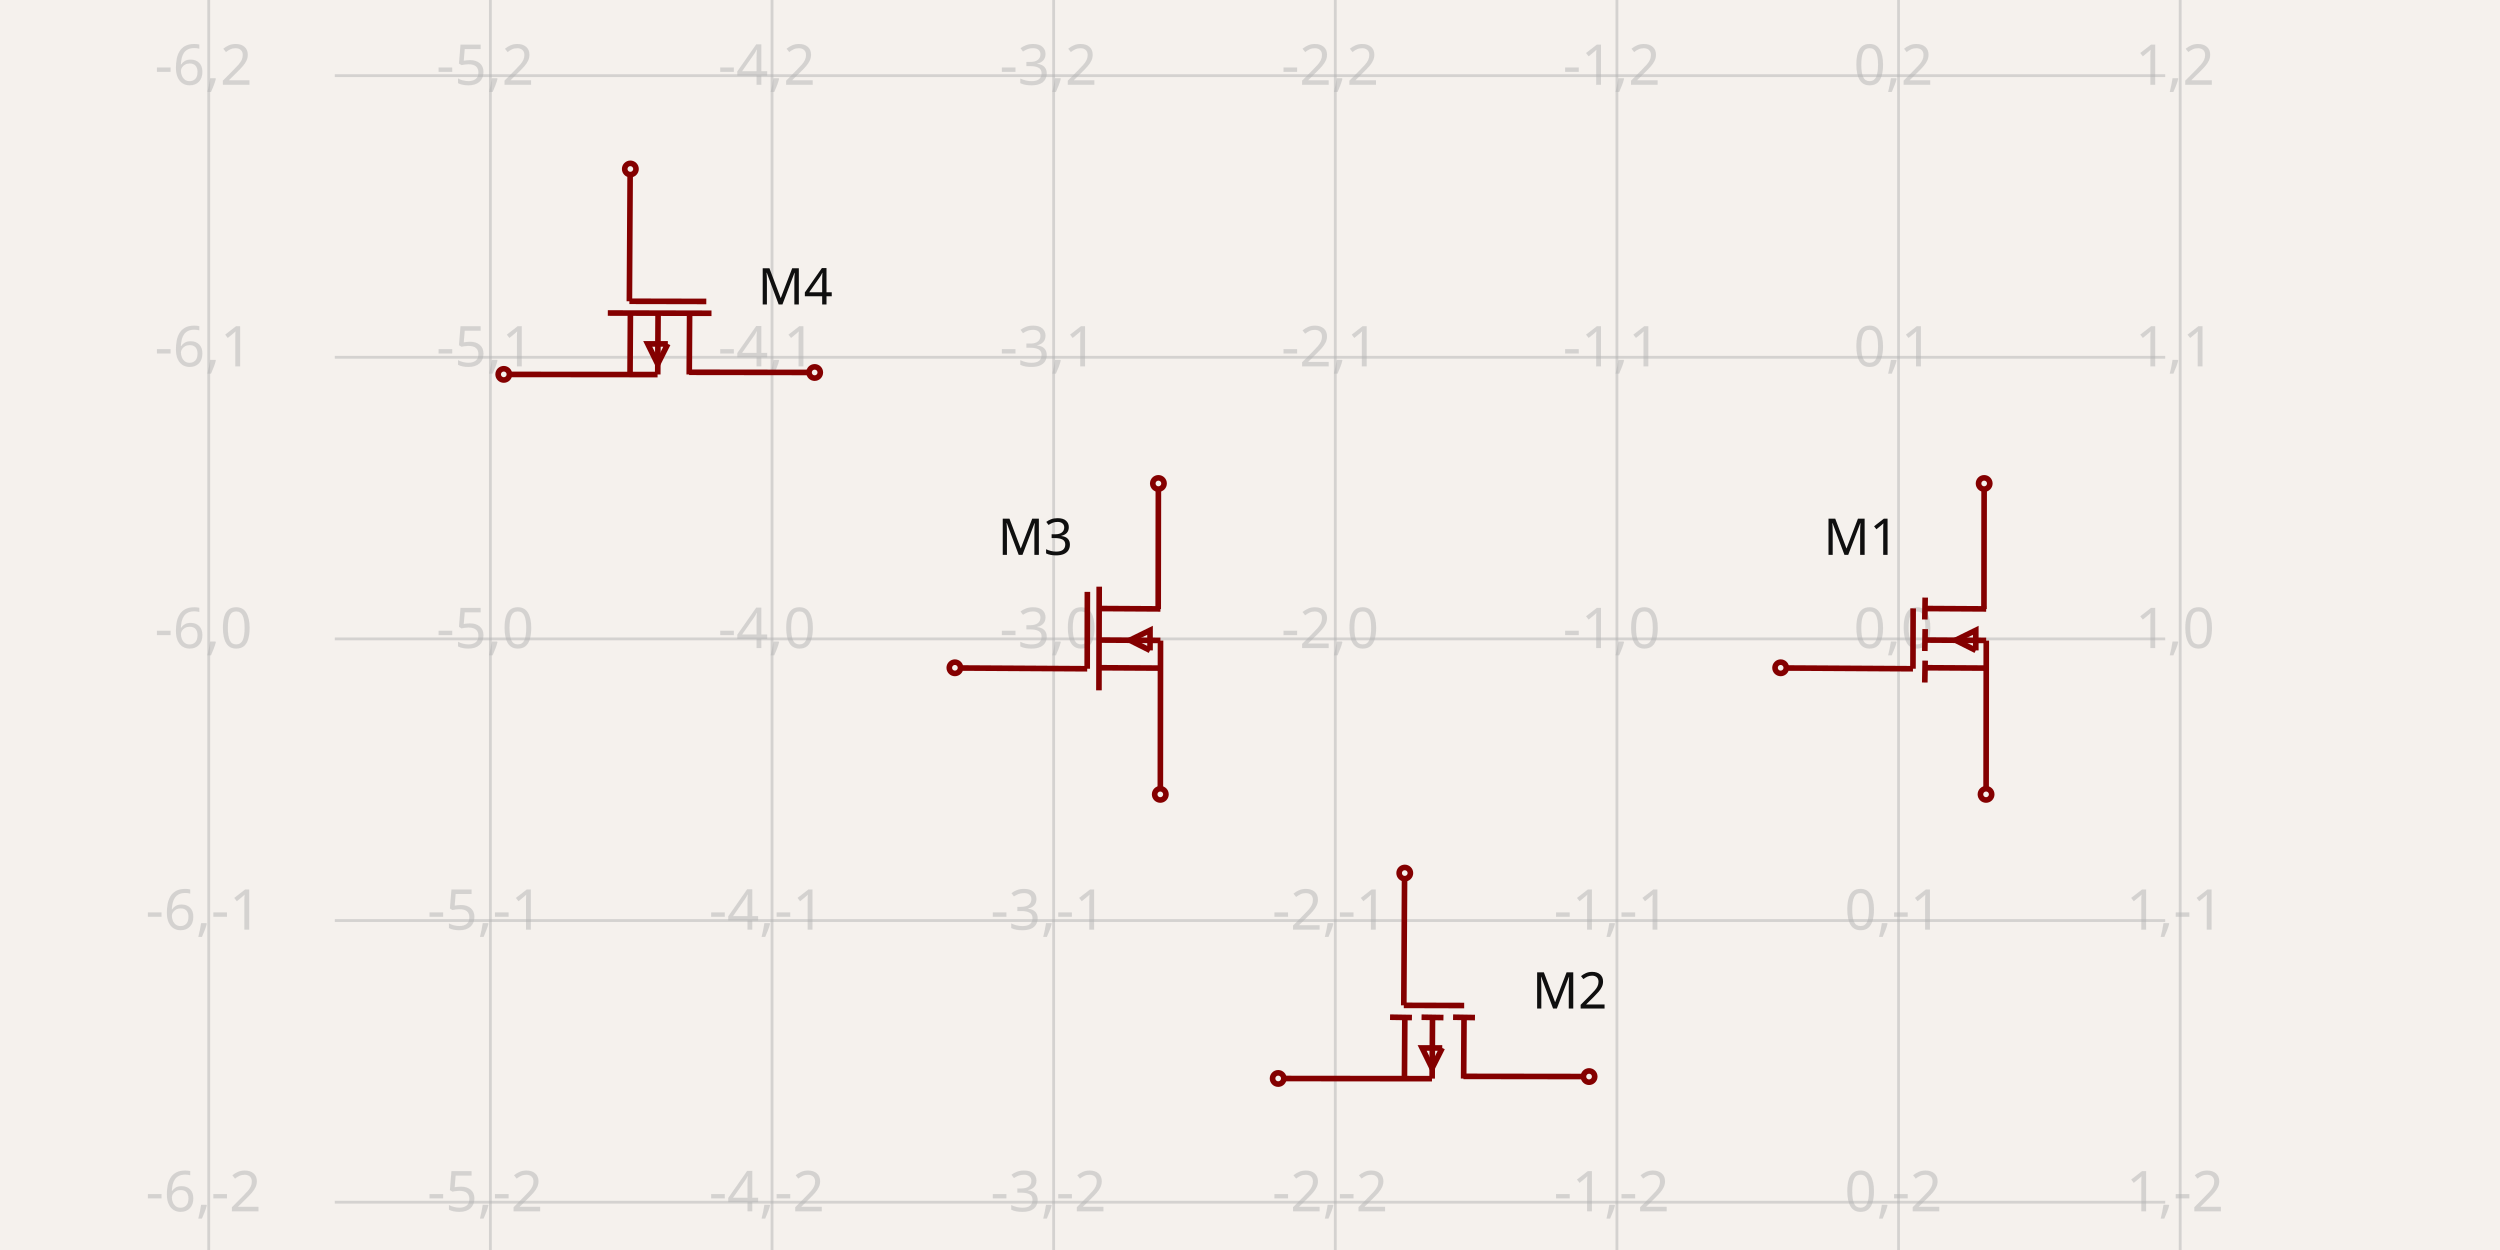
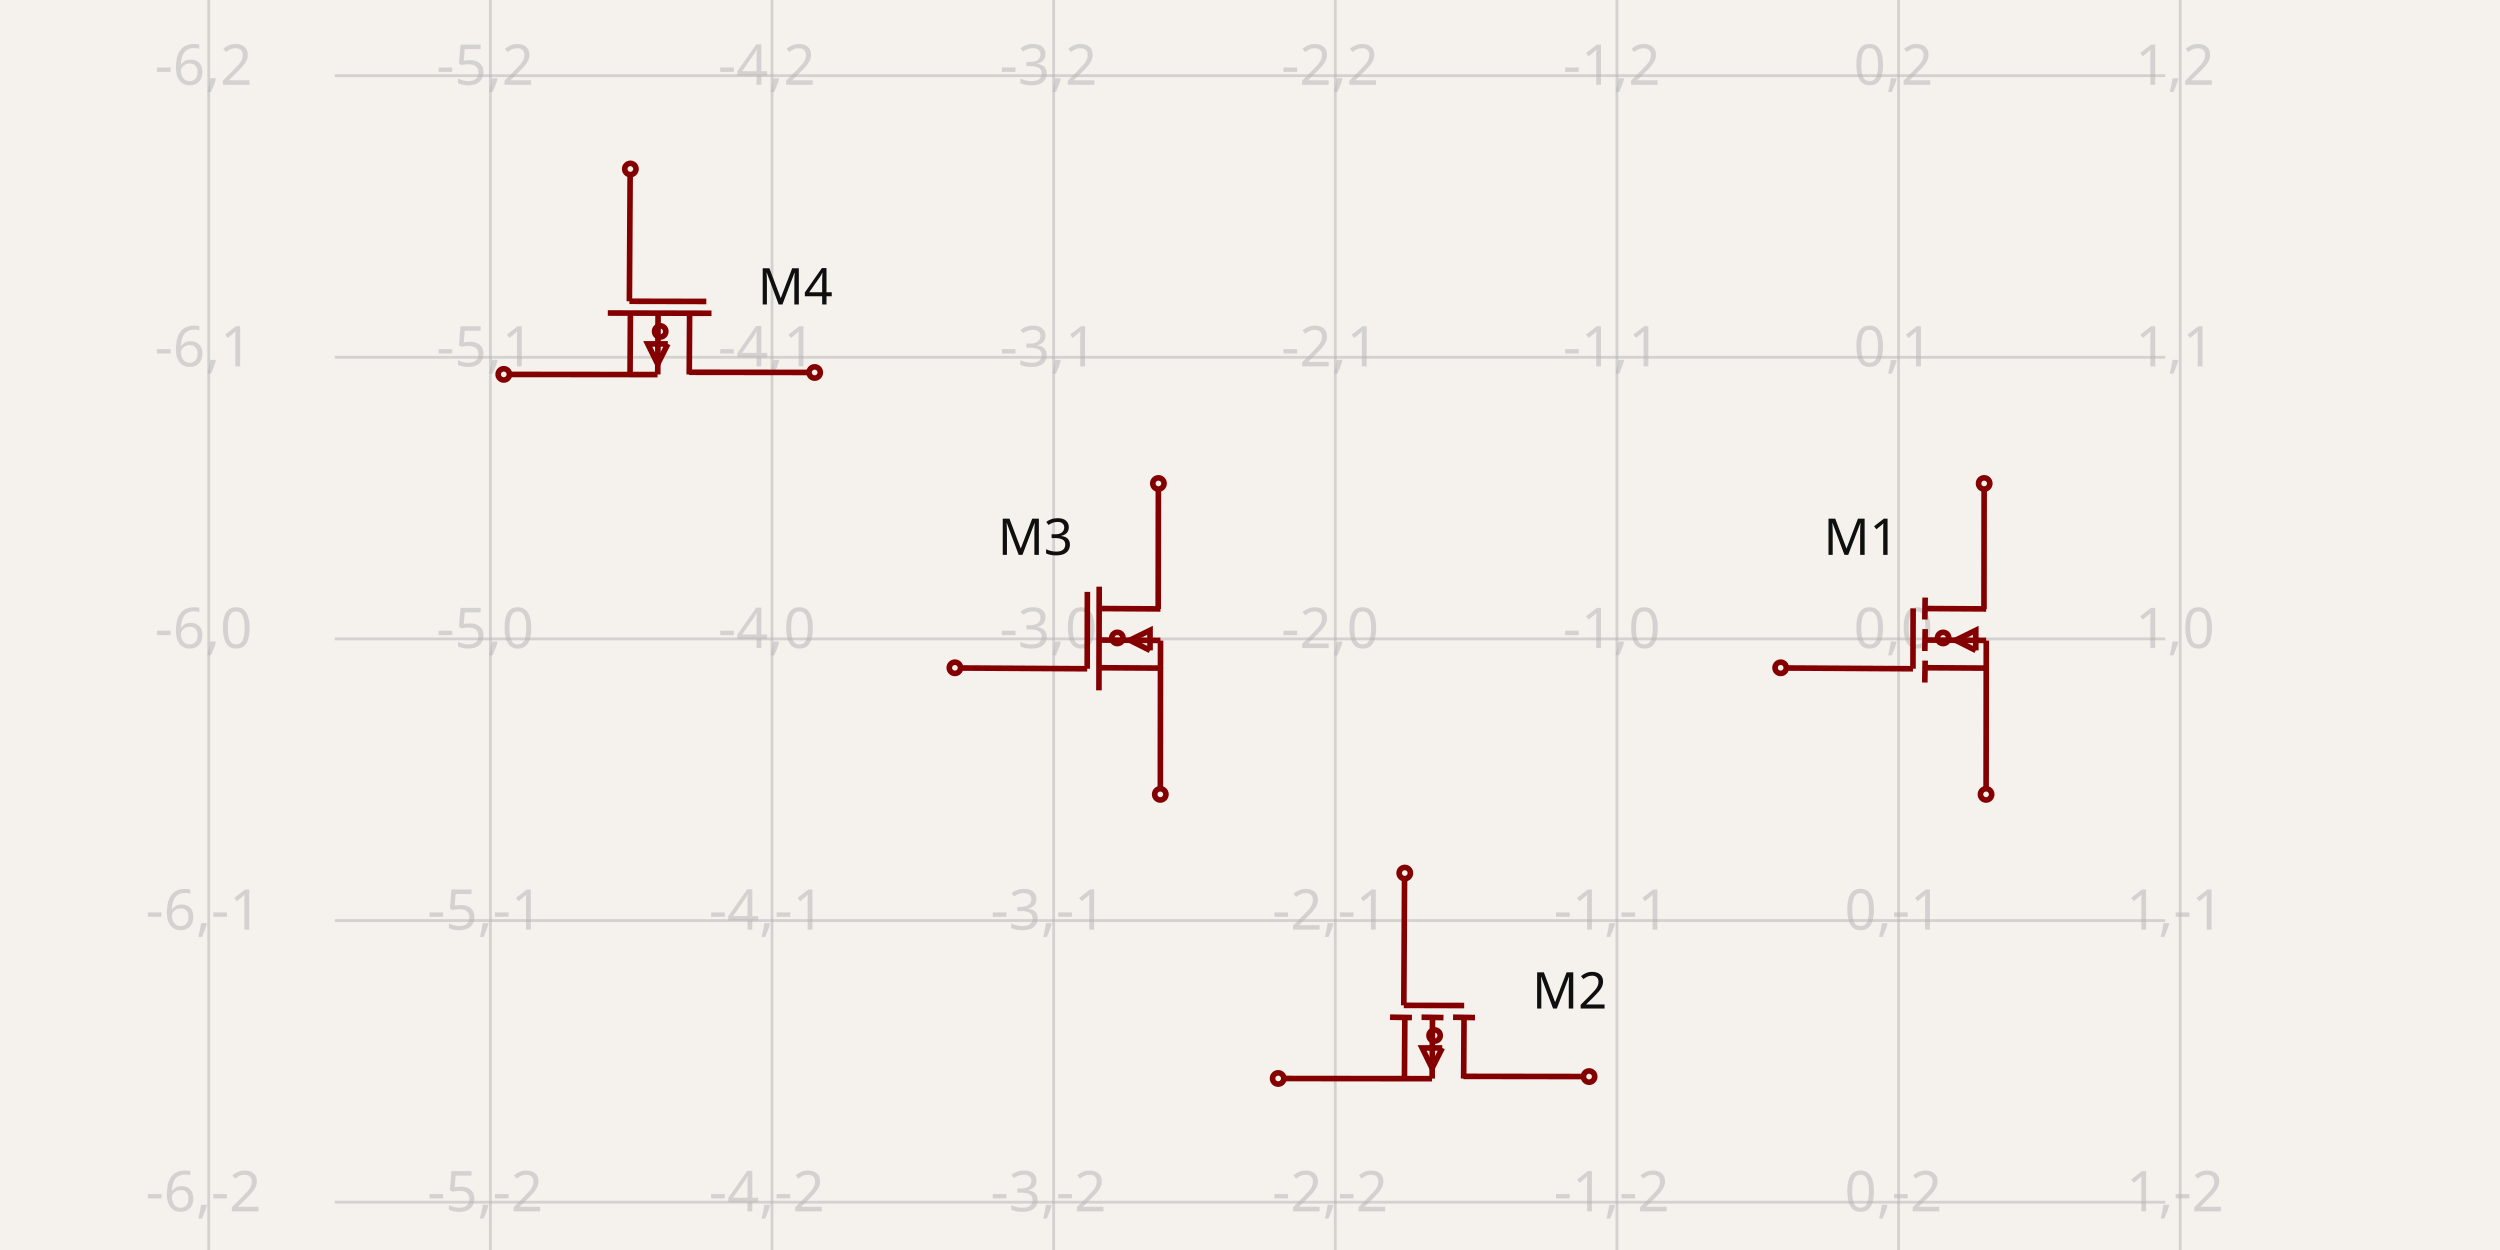
<svg xmlns="http://www.w3.org/2000/svg" width="1200" height="600" style="background-color: rgb(245, 241, 237)" data-real-to-screen-transform="matrix(135.18545946,0,0,-135.18545946,911.3089906436,306.6813878645)">
  <style>
              .boundary { fill: rgb(245, 241, 237); }
              .schematic-boundary { fill: none; stroke: #fff; }
              .component { fill: none; stroke: rgb(132, 0, 0); }
              .chip { fill: rgb(255, 255, 194); stroke: rgb(132, 0, 0); }
              .component-pin { fill: none; stroke: rgb(132, 0, 0); }
              .trace:hover {
                filter: invert(1);
              }
              .trace:hover .trace-crossing-outline {
                opacity: 0;
              }
              .text { font-family: sans-serif; fill: rgb(0, 150, 0); }
              .pin-number { fill: rgb(169, 0, 0); }
              .port-label { fill: rgb(0, 100, 100); }
              .component-name { fill: rgb(0, 100, 100); }
            </style>
  <rect class="boundary" x="0" y="0" width="1200" height="600" />
  <g class="grid">
    <line x1="100.196" y1="600" x2="100.196" y2="-1.4381384971784428e-11" stroke="rgb(181, 181, 181)" stroke-width="1.352" stroke-opacity="0.5" />
    <line x1="235.382" y1="600" x2="235.382" y2="-1.4381384971784428e-11" stroke="rgb(181, 181, 181)" stroke-width="1.352" stroke-opacity="0.5" />
    <line x1="370.567" y1="600" x2="370.567" y2="-1.4381384971784428e-11" stroke="rgb(181, 181, 181)" stroke-width="1.352" stroke-opacity="0.5" />
    <line x1="505.753" y1="600" x2="505.753" y2="-1.4381384971784428e-11" stroke="rgb(181, 181, 181)" stroke-width="1.352" stroke-opacity="0.5" />
    <line x1="640.938" y1="600" x2="640.938" y2="-1.4381384971784428e-11" stroke="rgb(181, 181, 181)" stroke-width="1.352" stroke-opacity="0.5" />
    <line x1="776.124" y1="600" x2="776.124" y2="-1.4381384971784428e-11" stroke="rgb(181, 181, 181)" stroke-width="1.352" stroke-opacity="0.5" />
    <line x1="911.309" y1="600" x2="911.309" y2="-1.4381384971784428e-11" stroke="rgb(181, 181, 181)" stroke-width="1.352" stroke-opacity="0.5" />
    <line x1="1046.494" y1="600" x2="1046.494" y2="-1.4381384971784428e-11" stroke="rgb(181, 181, 181)" stroke-width="1.352" stroke-opacity="0.5" />
    <line x1="160.703" y1="712.238" x2="1039.297" y2="712.238" stroke="rgb(181, 181, 181)" stroke-width="1.352" stroke-opacity="0.5" />
    <line x1="160.703" y1="577.052" x2="1039.297" y2="577.052" stroke="rgb(181, 181, 181)" stroke-width="1.352" stroke-opacity="0.5" />
    <line x1="160.703" y1="441.867" x2="1039.297" y2="441.867" stroke="rgb(181, 181, 181)" stroke-width="1.352" stroke-opacity="0.5" />
    <line x1="160.703" y1="306.681" x2="1039.297" y2="306.681" stroke="rgb(181, 181, 181)" stroke-width="1.352" stroke-opacity="0.5" />
    <line x1="160.703" y1="171.496" x2="1039.297" y2="171.496" stroke="rgb(181, 181, 181)" stroke-width="1.352" stroke-opacity="0.5" />
    <line x1="160.703" y1="36.31" x2="1039.297" y2="36.31" stroke="rgb(181, 181, 181)" stroke-width="1.352" stroke-opacity="0.5" />
    <line x1="160.703" y1="-98.875" x2="1039.297" y2="-98.875" stroke="rgb(181, 181, 181)" stroke-width="1.352" stroke-opacity="0.5" />
    <text x="97.696" y="707.238" fill="rgb(181, 181, 181)" font-size="27.037" fill-opacity="0.5" text-anchor="middle" dominant-baseline="middle" font-family="sans-serif">-6,-3</text>
    <text x="97.696" y="572.052" fill="rgb(181, 181, 181)" font-size="27.037" fill-opacity="0.5" text-anchor="middle" dominant-baseline="middle" font-family="sans-serif">-6,-2</text>
    <text x="97.696" y="436.867" fill="rgb(181, 181, 181)" font-size="27.037" fill-opacity="0.5" text-anchor="middle" dominant-baseline="middle" font-family="sans-serif">-6,-1</text>
    <text x="97.696" y="301.681" fill="rgb(181, 181, 181)" font-size="27.037" fill-opacity="0.5" text-anchor="middle" dominant-baseline="middle" font-family="sans-serif">-6,0</text>
    <text x="97.696" y="166.496" fill="rgb(181, 181, 181)" font-size="27.037" fill-opacity="0.5" text-anchor="middle" dominant-baseline="middle" font-family="sans-serif">-6,1</text>
    <text x="97.696" y="31.31" fill="rgb(181, 181, 181)" font-size="27.037" fill-opacity="0.5" text-anchor="middle" dominant-baseline="middle" font-family="sans-serif">-6,2</text>
    <text x="97.696" y="-103.875" fill="rgb(181, 181, 181)" font-size="27.037" fill-opacity="0.5" text-anchor="middle" dominant-baseline="middle" font-family="sans-serif">-6,3</text>
    <text x="232.882" y="707.238" fill="rgb(181, 181, 181)" font-size="27.037" fill-opacity="0.5" text-anchor="middle" dominant-baseline="middle" font-family="sans-serif">-5,-3</text>
    <text x="232.882" y="572.052" fill="rgb(181, 181, 181)" font-size="27.037" fill-opacity="0.5" text-anchor="middle" dominant-baseline="middle" font-family="sans-serif">-5,-2</text>
    <text x="232.882" y="436.867" fill="rgb(181, 181, 181)" font-size="27.037" fill-opacity="0.5" text-anchor="middle" dominant-baseline="middle" font-family="sans-serif">-5,-1</text>
    <text x="232.882" y="301.681" fill="rgb(181, 181, 181)" font-size="27.037" fill-opacity="0.5" text-anchor="middle" dominant-baseline="middle" font-family="sans-serif">-5,0</text>
    <text x="232.882" y="166.496" fill="rgb(181, 181, 181)" font-size="27.037" fill-opacity="0.5" text-anchor="middle" dominant-baseline="middle" font-family="sans-serif">-5,1</text>
    <text x="232.882" y="31.31" fill="rgb(181, 181, 181)" font-size="27.037" fill-opacity="0.5" text-anchor="middle" dominant-baseline="middle" font-family="sans-serif">-5,2</text>
    <text x="232.882" y="-103.875" fill="rgb(181, 181, 181)" font-size="27.037" fill-opacity="0.5" text-anchor="middle" dominant-baseline="middle" font-family="sans-serif">-5,3</text>
    <text x="368.067" y="707.238" fill="rgb(181, 181, 181)" font-size="27.037" fill-opacity="0.5" text-anchor="middle" dominant-baseline="middle" font-family="sans-serif">-4,-3</text>
    <text x="368.067" y="572.052" fill="rgb(181, 181, 181)" font-size="27.037" fill-opacity="0.5" text-anchor="middle" dominant-baseline="middle" font-family="sans-serif">-4,-2</text>
    <text x="368.067" y="436.867" fill="rgb(181, 181, 181)" font-size="27.037" fill-opacity="0.5" text-anchor="middle" dominant-baseline="middle" font-family="sans-serif">-4,-1</text>
    <text x="368.067" y="301.681" fill="rgb(181, 181, 181)" font-size="27.037" fill-opacity="0.5" text-anchor="middle" dominant-baseline="middle" font-family="sans-serif">-4,0</text>
    <text x="368.067" y="166.496" fill="rgb(181, 181, 181)" font-size="27.037" fill-opacity="0.5" text-anchor="middle" dominant-baseline="middle" font-family="sans-serif">-4,1</text>
    <text x="368.067" y="31.31" fill="rgb(181, 181, 181)" font-size="27.037" fill-opacity="0.5" text-anchor="middle" dominant-baseline="middle" font-family="sans-serif">-4,2</text>
    <text x="368.067" y="-103.875" fill="rgb(181, 181, 181)" font-size="27.037" fill-opacity="0.5" text-anchor="middle" dominant-baseline="middle" font-family="sans-serif">-4,3</text>
    <text x="503.253" y="707.238" fill="rgb(181, 181, 181)" font-size="27.037" fill-opacity="0.5" text-anchor="middle" dominant-baseline="middle" font-family="sans-serif">-3,-3</text>
    <text x="503.253" y="572.052" fill="rgb(181, 181, 181)" font-size="27.037" fill-opacity="0.5" text-anchor="middle" dominant-baseline="middle" font-family="sans-serif">-3,-2</text>
    <text x="503.253" y="436.867" fill="rgb(181, 181, 181)" font-size="27.037" fill-opacity="0.5" text-anchor="middle" dominant-baseline="middle" font-family="sans-serif">-3,-1</text>
    <text x="503.253" y="301.681" fill="rgb(181, 181, 181)" font-size="27.037" fill-opacity="0.5" text-anchor="middle" dominant-baseline="middle" font-family="sans-serif">-3,0</text>
    <text x="503.253" y="166.496" fill="rgb(181, 181, 181)" font-size="27.037" fill-opacity="0.5" text-anchor="middle" dominant-baseline="middle" font-family="sans-serif">-3,1</text>
    <text x="503.253" y="31.31" fill="rgb(181, 181, 181)" font-size="27.037" fill-opacity="0.5" text-anchor="middle" dominant-baseline="middle" font-family="sans-serif">-3,2</text>
    <text x="503.253" y="-103.875" fill="rgb(181, 181, 181)" font-size="27.037" fill-opacity="0.5" text-anchor="middle" dominant-baseline="middle" font-family="sans-serif">-3,3</text>
    <text x="638.438" y="707.238" fill="rgb(181, 181, 181)" font-size="27.037" fill-opacity="0.5" text-anchor="middle" dominant-baseline="middle" font-family="sans-serif">-2,-3</text>
    <text x="638.438" y="572.052" fill="rgb(181, 181, 181)" font-size="27.037" fill-opacity="0.5" text-anchor="middle" dominant-baseline="middle" font-family="sans-serif">-2,-2</text>
    <text x="638.438" y="436.867" fill="rgb(181, 181, 181)" font-size="27.037" fill-opacity="0.5" text-anchor="middle" dominant-baseline="middle" font-family="sans-serif">-2,-1</text>
    <text x="638.438" y="301.681" fill="rgb(181, 181, 181)" font-size="27.037" fill-opacity="0.5" text-anchor="middle" dominant-baseline="middle" font-family="sans-serif">-2,0</text>
    <text x="638.438" y="166.496" fill="rgb(181, 181, 181)" font-size="27.037" fill-opacity="0.5" text-anchor="middle" dominant-baseline="middle" font-family="sans-serif">-2,1</text>
    <text x="638.438" y="31.31" fill="rgb(181, 181, 181)" font-size="27.037" fill-opacity="0.5" text-anchor="middle" dominant-baseline="middle" font-family="sans-serif">-2,2</text>
    <text x="638.438" y="-103.875" fill="rgb(181, 181, 181)" font-size="27.037" fill-opacity="0.5" text-anchor="middle" dominant-baseline="middle" font-family="sans-serif">-2,3</text>
    <text x="773.624" y="707.238" fill="rgb(181, 181, 181)" font-size="27.037" fill-opacity="0.5" text-anchor="middle" dominant-baseline="middle" font-family="sans-serif">-1,-3</text>
    <text x="773.624" y="572.052" fill="rgb(181, 181, 181)" font-size="27.037" fill-opacity="0.5" text-anchor="middle" dominant-baseline="middle" font-family="sans-serif">-1,-2</text>
    <text x="773.624" y="436.867" fill="rgb(181, 181, 181)" font-size="27.037" fill-opacity="0.5" text-anchor="middle" dominant-baseline="middle" font-family="sans-serif">-1,-1</text>
    <text x="773.624" y="301.681" fill="rgb(181, 181, 181)" font-size="27.037" fill-opacity="0.5" text-anchor="middle" dominant-baseline="middle" font-family="sans-serif">-1,0</text>
    <text x="773.624" y="166.496" fill="rgb(181, 181, 181)" font-size="27.037" fill-opacity="0.5" text-anchor="middle" dominant-baseline="middle" font-family="sans-serif">-1,1</text>
    <text x="773.624" y="31.31" fill="rgb(181, 181, 181)" font-size="27.037" fill-opacity="0.5" text-anchor="middle" dominant-baseline="middle" font-family="sans-serif">-1,2</text>
    <text x="773.624" y="-103.875" fill="rgb(181, 181, 181)" font-size="27.037" fill-opacity="0.5" text-anchor="middle" dominant-baseline="middle" font-family="sans-serif">-1,3</text>
    <text x="908.809" y="707.238" fill="rgb(181, 181, 181)" font-size="27.037" fill-opacity="0.5" text-anchor="middle" dominant-baseline="middle" font-family="sans-serif">0,-3</text>
    <text x="908.809" y="572.052" fill="rgb(181, 181, 181)" font-size="27.037" fill-opacity="0.5" text-anchor="middle" dominant-baseline="middle" font-family="sans-serif">0,-2</text>
    <text x="908.809" y="436.867" fill="rgb(181, 181, 181)" font-size="27.037" fill-opacity="0.5" text-anchor="middle" dominant-baseline="middle" font-family="sans-serif">0,-1</text>
    <text x="908.809" y="301.681" fill="rgb(181, 181, 181)" font-size="27.037" fill-opacity="0.5" text-anchor="middle" dominant-baseline="middle" font-family="sans-serif">0,0</text>
    <text x="908.809" y="166.496" fill="rgb(181, 181, 181)" font-size="27.037" fill-opacity="0.5" text-anchor="middle" dominant-baseline="middle" font-family="sans-serif">0,1</text>
    <text x="908.809" y="31.31" fill="rgb(181, 181, 181)" font-size="27.037" fill-opacity="0.5" text-anchor="middle" dominant-baseline="middle" font-family="sans-serif">0,2</text>
    <text x="908.809" y="-103.875" fill="rgb(181, 181, 181)" font-size="27.037" fill-opacity="0.5" text-anchor="middle" dominant-baseline="middle" font-family="sans-serif">0,3</text>
    <text x="1043.994" y="707.238" fill="rgb(181, 181, 181)" font-size="27.037" fill-opacity="0.5" text-anchor="middle" dominant-baseline="middle" font-family="sans-serif">1,-3</text>
    <text x="1043.994" y="572.052" fill="rgb(181, 181, 181)" font-size="27.037" fill-opacity="0.5" text-anchor="middle" dominant-baseline="middle" font-family="sans-serif">1,-2</text>
    <text x="1043.994" y="436.867" fill="rgb(181, 181, 181)" font-size="27.037" fill-opacity="0.5" text-anchor="middle" dominant-baseline="middle" font-family="sans-serif">1,-1</text>
    <text x="1043.994" y="301.681" fill="rgb(181, 181, 181)" font-size="27.037" fill-opacity="0.5" text-anchor="middle" dominant-baseline="middle" font-family="sans-serif">1,0</text>
    <text x="1043.994" y="166.496" fill="rgb(181, 181, 181)" font-size="27.037" fill-opacity="0.5" text-anchor="middle" dominant-baseline="middle" font-family="sans-serif">1,1</text>
    <text x="1043.994" y="31.31" fill="rgb(181, 181, 181)" font-size="27.037" fill-opacity="0.5" text-anchor="middle" dominant-baseline="middle" font-family="sans-serif">1,2</text>
    <text x="1043.994" y="-103.875" fill="rgb(181, 181, 181)" font-size="27.037" fill-opacity="0.5" text-anchor="middle" dominant-baseline="middle" font-family="sans-serif">1,3</text>
  </g>
  <g data-circuit-json-type="schematic_component" data-schematic-component-id="schematic_component_0">
    <rect class="component-overlay" x="858.216" y="234.718" width="95.194" height="143.927" fill="transparent" />
    <path d="M 858.216 320.646 L 918.219 321.001" stroke="rgb(132, 0, 0)" fill="none" stroke-width="2.704px" />
    <path d="M 952.382 234.718 L 952.301 292.351" stroke="rgb(132, 0, 0)" fill="none" stroke-width="2.704px" />
    <path d="M 953.328 378.645 L 953.41 307.476" stroke="rgb(132, 0, 0)" fill="none" stroke-width="2.704px" />
    <path d="M 923.995 292.097 L 953.358 292.271" stroke="rgb(132, 0, 0)" fill="none" stroke-width="2.704px" />
    <path d="M 924.082 286.84 L 923.907 297.354" stroke="rgb(132, 0, 0)" fill="none" stroke-width="2.704px" />
    <path d="M 923.995 320.514 L 953.358 320.688" stroke="rgb(132, 0, 0)" fill="none" stroke-width="2.704px" />
    <path d="M 924.071 317.095 L 923.897 327.609" stroke="rgb(132, 0, 0)" fill="none" stroke-width="2.704px" />
    <path d="M 924.082 301.967 L 923.907 312.482" stroke="rgb(132, 0, 0)" fill="none" stroke-width="2.704px" />
    <path d="M 948.377 312.194 L 948.377 302.543 L 938.676 307.312 L 948.377 312.194" stroke="rgb(132, 0, 0)" fill="none" stroke-width="2.704px" />
    <path d="M 923.995 307.225 L 953.358 307.399" stroke="rgb(132, 0, 0)" fill="none" stroke-width="2.704px" />
    <path d="M 918.3 292.017 L 918.219 321.001" stroke="rgb(132, 0, 0)" fill="none" stroke-width="2.704px" />
    <text x="911.309" y="257.89" fill="rgb(15, 15, 15)" font-family="sans-serif" text-anchor="end" dominant-baseline="middle" font-size="24.333px">M1</text>
    <text x="911.309" y="364.121" fill="rgb(15, 15, 15)" font-family="sans-serif" text-anchor="end" dominant-baseline="middle" font-size="24.333px" />
    <circle cx="952.402" cy="232.069" r="2.704px" stroke-width="2.704px" fill="none" stroke="rgb(132, 0, 0)" />
    <circle cx="953.308" cy="381.294" r="2.704px" stroke-width="2.704px" fill="none" stroke="rgb(132, 0, 0)" />
    <circle cx="854.721" cy="320.539" r="2.704px" stroke-width="2.704px" fill="none" stroke="rgb(132, 0, 0)" />
+     <circle cx="932.697" cy="306.214" r="2.704px" stroke-width="2.704px" fill="none" stroke="rgb(132, 0, 0)" />
  </g>
  <g data-circuit-json-type="schematic_component" data-schematic-component-id="schematic_component_1">
    <rect class="component-overlay" x="616.181" y="422.57" width="143.927" height="95.194" fill="transparent" />
    <path d="M 674.18 422.57 L 673.825 482.573" stroke="rgb(132, 0, 0)" fill="none" stroke-width="2.704px" />
    <path d="M 760.108 516.736 L 702.475 516.655" stroke="rgb(132, 0, 0)" fill="none" stroke-width="2.704px" />
    <path d="M 616.181 517.683 L 687.35 517.764" stroke="rgb(132, 0, 0)" fill="none" stroke-width="2.704px" />
    <path d="M 702.729 488.349 L 702.554 517.713" stroke="rgb(132, 0, 0)" fill="none" stroke-width="2.704px" />
    <path d="M 707.986 488.436 L 697.471 488.262" stroke="rgb(132, 0, 0)" fill="none" stroke-width="2.704px" />
    <path d="M 674.312 488.349 L 674.138 517.713" stroke="rgb(132, 0, 0)" fill="none" stroke-width="2.704px" />
    <path d="M 677.731 488.425 L 667.216 488.251" stroke="rgb(132, 0, 0)" fill="none" stroke-width="2.704px" />
    <path d="M 692.858 488.436 L 682.344 488.262" stroke="rgb(132, 0, 0)" fill="none" stroke-width="2.704px" />
    <path d="M 692.283 503.031 L 682.632 503.031 L 687.401 512.731 L 692.283 503.031" stroke="rgb(132, 0, 0)" fill="none" stroke-width="2.704px" />
    <path d="M 687.601 488.349 L 687.427 517.713" stroke="rgb(132, 0, 0)" fill="none" stroke-width="2.704px" />
    <path d="M 702.808 482.654 L 673.825 482.573" stroke="rgb(132, 0, 0)" fill="none" stroke-width="2.704px" />
    <text x="735.459" y="475.663" fill="rgb(15, 15, 15)" font-family="sans-serif" text-anchor="start" dominant-baseline="middle" font-size="24.333px">M2</text>
    <text x="640.829" y="475.663" fill="rgb(15, 15, 15)" font-family="sans-serif" text-anchor="end" dominant-baseline="middle" font-size="24.333px" />
    <circle cx="762.756" cy="516.757" r="2.704px" stroke-width="2.704px" fill="none" stroke="rgb(132, 0, 0)" />
    <circle cx="613.532" cy="517.662" r="2.704px" stroke-width="2.704px" fill="none" stroke="rgb(132, 0, 0)" />
    <circle cx="674.287" cy="419.075" r="2.704px" stroke-width="2.704px" fill="none" stroke="rgb(132, 0, 0)" />
+     <circle cx="688.611" cy="497.051" r="2.704px" stroke-width="2.704px" fill="none" stroke="rgb(132, 0, 0)" />
  </g>
  <g data-circuit-json-type="schematic_component" data-schematic-component-id="schematic_component_2">
    <rect class="component-overlay" x="461.852" y="234.718" width="95.194" height="143.927" fill="transparent" />
    <path d="M 461.852 320.646 L 521.855 321.001" stroke="rgb(132, 0, 0)" fill="none" stroke-width="2.704px" />
    <path d="M 527.617 281.591 L 527.491 331.36" stroke="rgb(132, 0, 0)" fill="none" stroke-width="2.704px" />
    <path d="M 556.018 234.718 L 555.936 292.351" stroke="rgb(132, 0, 0)" fill="none" stroke-width="2.704px" />
    <path d="M 556.964 378.645 L 557.045 307.476" stroke="rgb(132, 0, 0)" fill="none" stroke-width="2.704px" />
    <path d="M 527.63 292.097 L 556.994 292.271" stroke="rgb(132, 0, 0)" fill="none" stroke-width="2.704px" />
    <path d="M 527.63 320.514 L 556.994 320.688" stroke="rgb(132, 0, 0)" fill="none" stroke-width="2.704px" />
    <path d="M 552.013 312.194 L 552.013 302.543 L 542.312 307.312 L 552.013 312.194" stroke="rgb(132, 0, 0)" fill="none" stroke-width="2.704px" />
    <path d="M 527.63 307.225 L 556.994 307.399" stroke="rgb(132, 0, 0)" fill="none" stroke-width="2.704px" />
    <path d="M 521.936 284.085 L 521.855 321.001" stroke="rgb(132, 0, 0)" fill="none" stroke-width="2.704px" />
    <text x="514.945" y="257.89" fill="rgb(15, 15, 15)" font-family="sans-serif" text-anchor="end" dominant-baseline="middle" font-size="24.333px">M3</text>
    <text x="514.945" y="364.121" fill="rgb(15, 15, 15)" font-family="sans-serif" text-anchor="end" dominant-baseline="middle" font-size="24.333px" />
    <circle cx="556.038" cy="232.069" r="2.704px" stroke-width="2.704px" fill="none" stroke="rgb(132, 0, 0)" />
    <circle cx="556.944" cy="381.294" r="2.704px" stroke-width="2.704px" fill="none" stroke="rgb(132, 0, 0)" />
    <circle cx="458.357" cy="320.539" r="2.704px" stroke-width="2.704px" fill="none" stroke="rgb(132, 0, 0)" />
+     <circle cx="536.333" cy="306.214" r="2.704px" stroke-width="2.704px" fill="none" stroke="rgb(132, 0, 0)" />
  </g>
  <g data-circuit-json-type="schematic_component" data-schematic-component-id="schematic_component_3">
    <rect class="component-overlay" x="244.463" y="84.606" width="143.927" height="95.194" fill="transparent" />
    <path d="M 302.462 84.606 L 302.108 144.609" stroke="rgb(132, 0, 0)" fill="none" stroke-width="2.704px" />
    <path d="M 341.517 150.372 L 291.749 150.246" stroke="rgb(132, 0, 0)" fill="none" stroke-width="2.704px" />
    <path d="M 388.39 178.772 L 330.757 178.691" stroke="rgb(132, 0, 0)" fill="none" stroke-width="2.704px" />
    <path d="M 244.463 179.719 L 315.632 179.8" stroke="rgb(132, 0, 0)" fill="none" stroke-width="2.704px" />
    <path d="M 331.011 150.385 L 330.837 179.749" stroke="rgb(132, 0, 0)" fill="none" stroke-width="2.704px" />
    <path d="M 302.595 150.385 L 302.42 179.749" stroke="rgb(132, 0, 0)" fill="none" stroke-width="2.704px" />
    <path d="M 320.566 165.067 L 310.914 165.067 L 315.684 174.767 L 320.566 165.067" stroke="rgb(132, 0, 0)" fill="none" stroke-width="2.704px" />
    <path d="M 315.884 150.385 L 315.71 179.749" stroke="rgb(132, 0, 0)" fill="none" stroke-width="2.704px" />
    <path d="M 339.024 144.69 L 302.108 144.609" stroke="rgb(132, 0, 0)" fill="none" stroke-width="2.704px" />
    <text x="363.742" y="137.7" fill="rgb(15, 15, 15)" font-family="sans-serif" text-anchor="start" dominant-baseline="middle" font-size="24.333px">M4</text>
    <text x="269.112" y="137.7" fill="rgb(15, 15, 15)" font-family="sans-serif" text-anchor="end" dominant-baseline="middle" font-size="24.333px" />
    <circle cx="391.039" cy="178.793" r="2.704px" stroke-width="2.704px" fill="none" stroke="rgb(132, 0, 0)" />
    <circle cx="241.815" cy="179.698" r="2.704px" stroke-width="2.704px" fill="none" stroke="rgb(132, 0, 0)" />
    <circle cx="302.57" cy="81.111" r="2.704px" stroke-width="2.704px" fill="none" stroke="rgb(132, 0, 0)" />
+     <circle cx="316.894" cy="159.088" r="2.704px" stroke-width="2.704px" fill="none" stroke="rgb(132, 0, 0)" />
  </g>
</svg>
